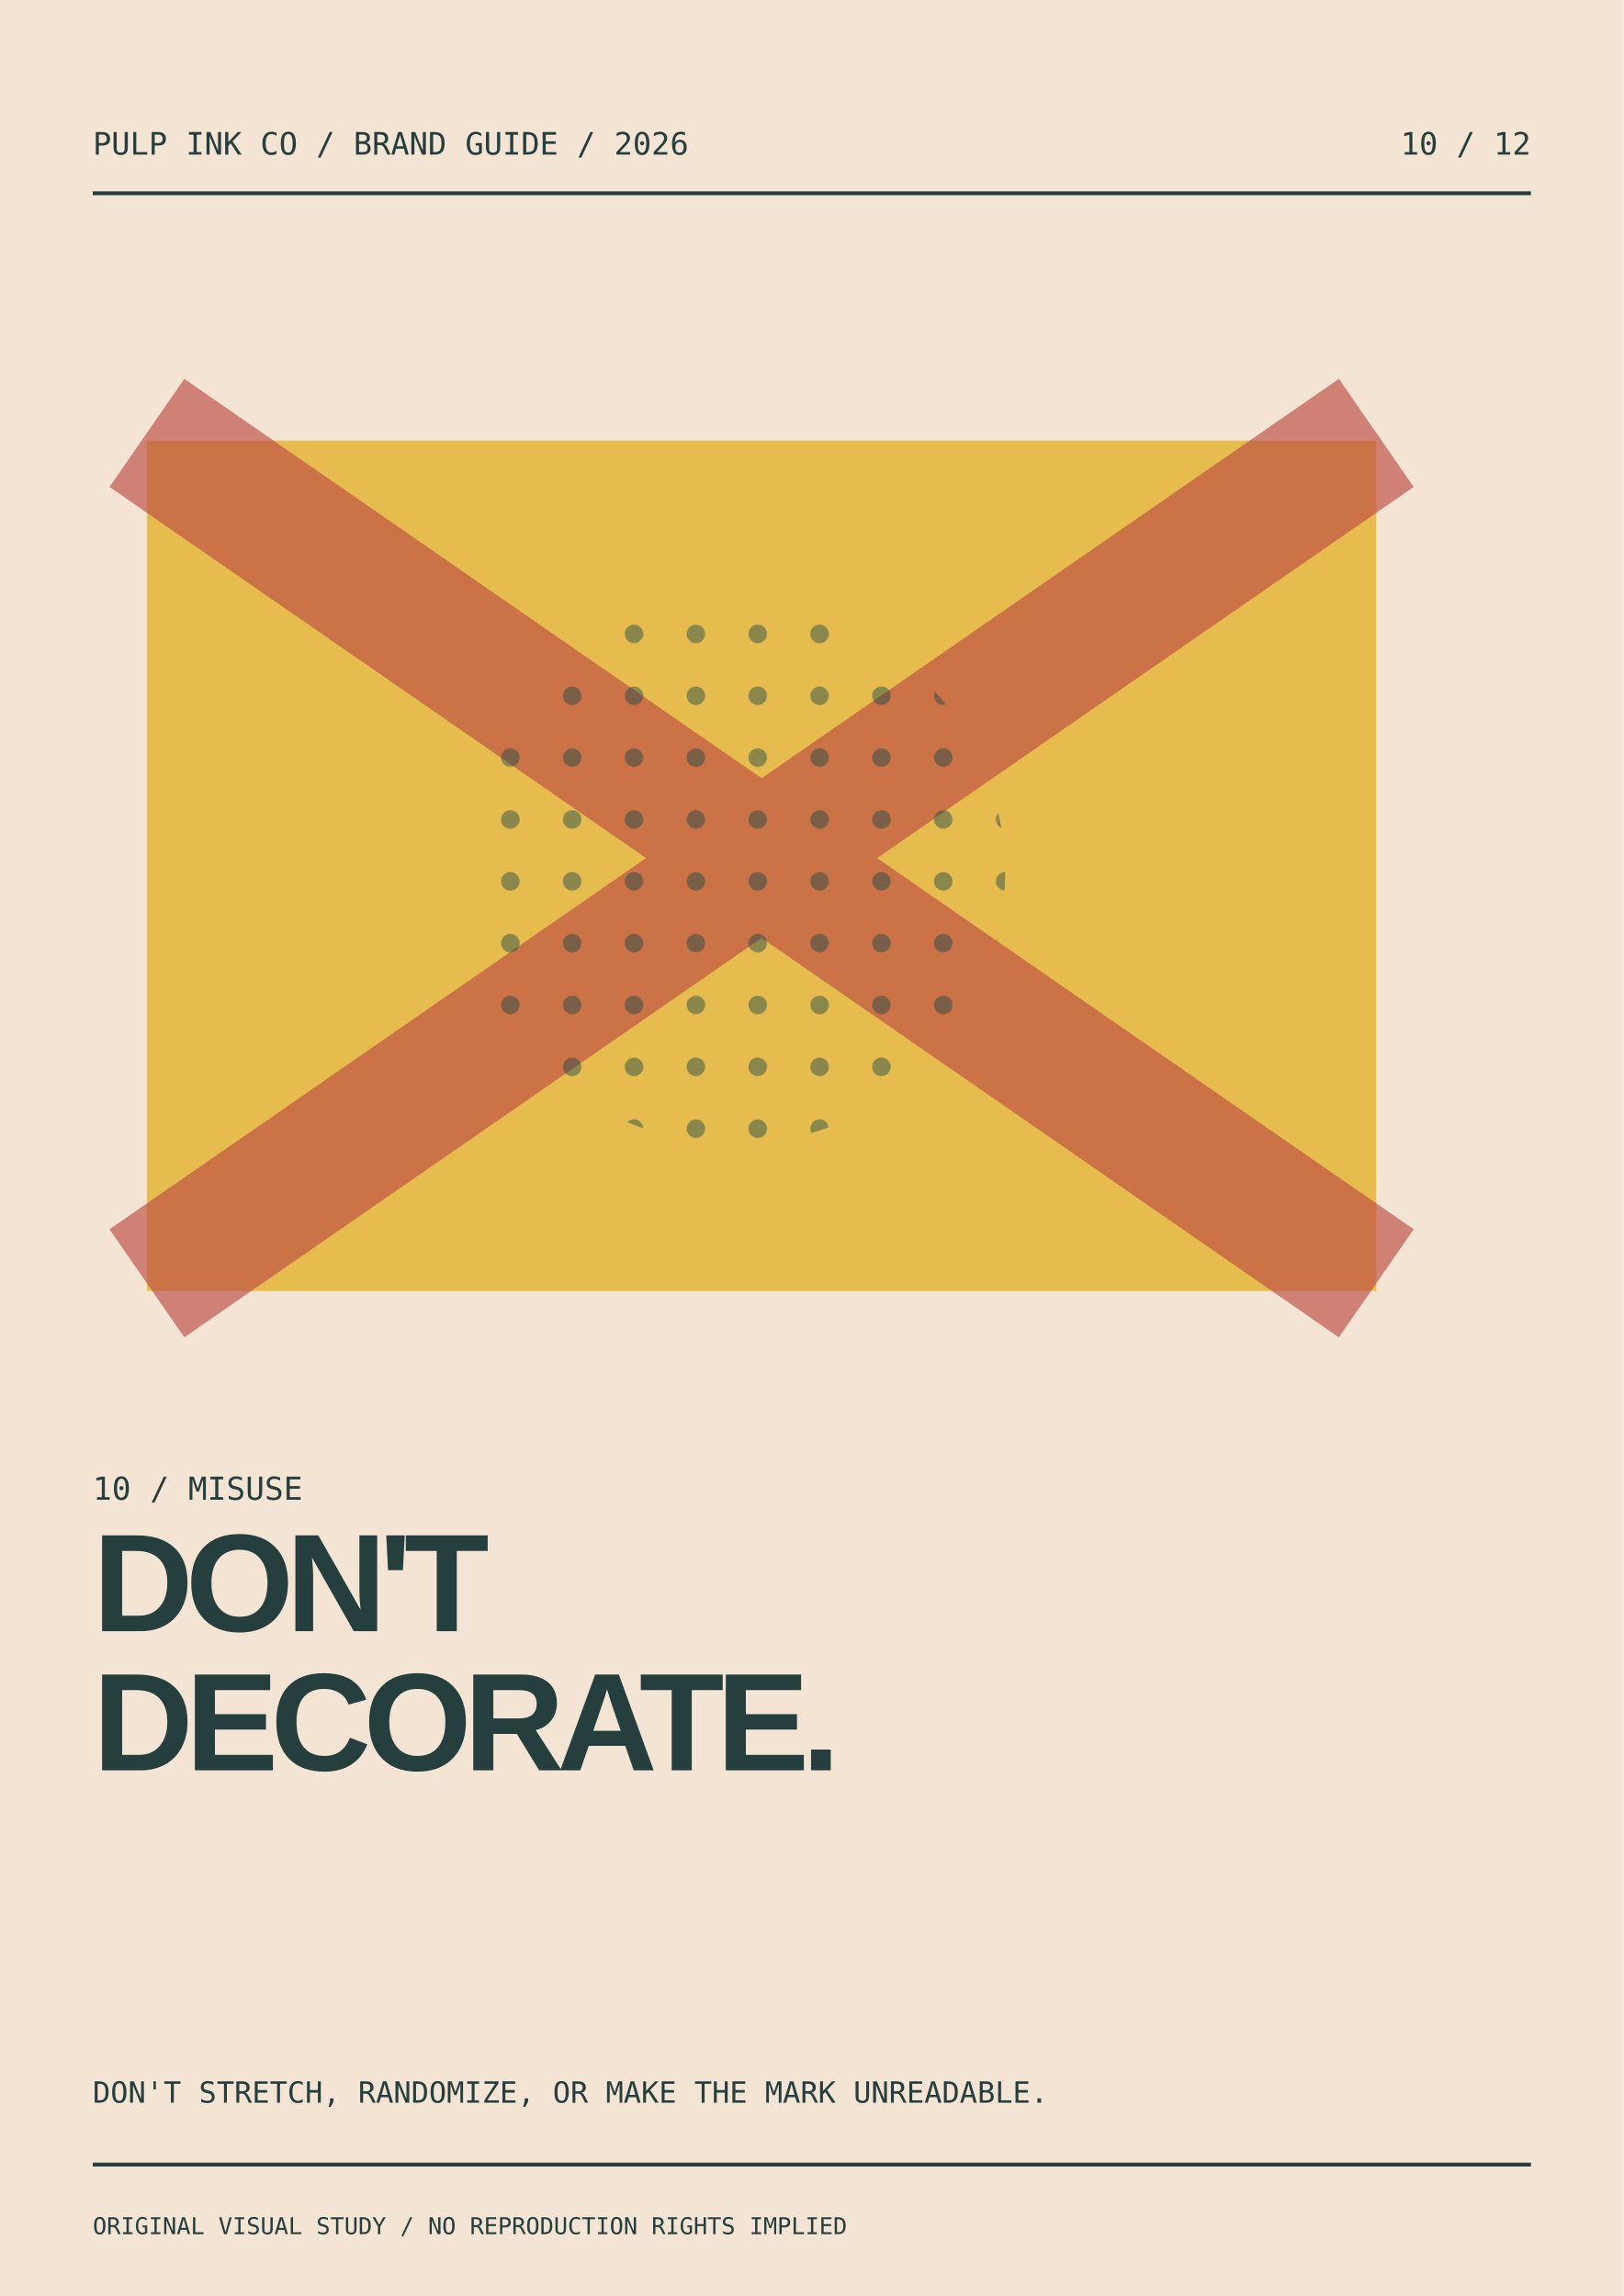
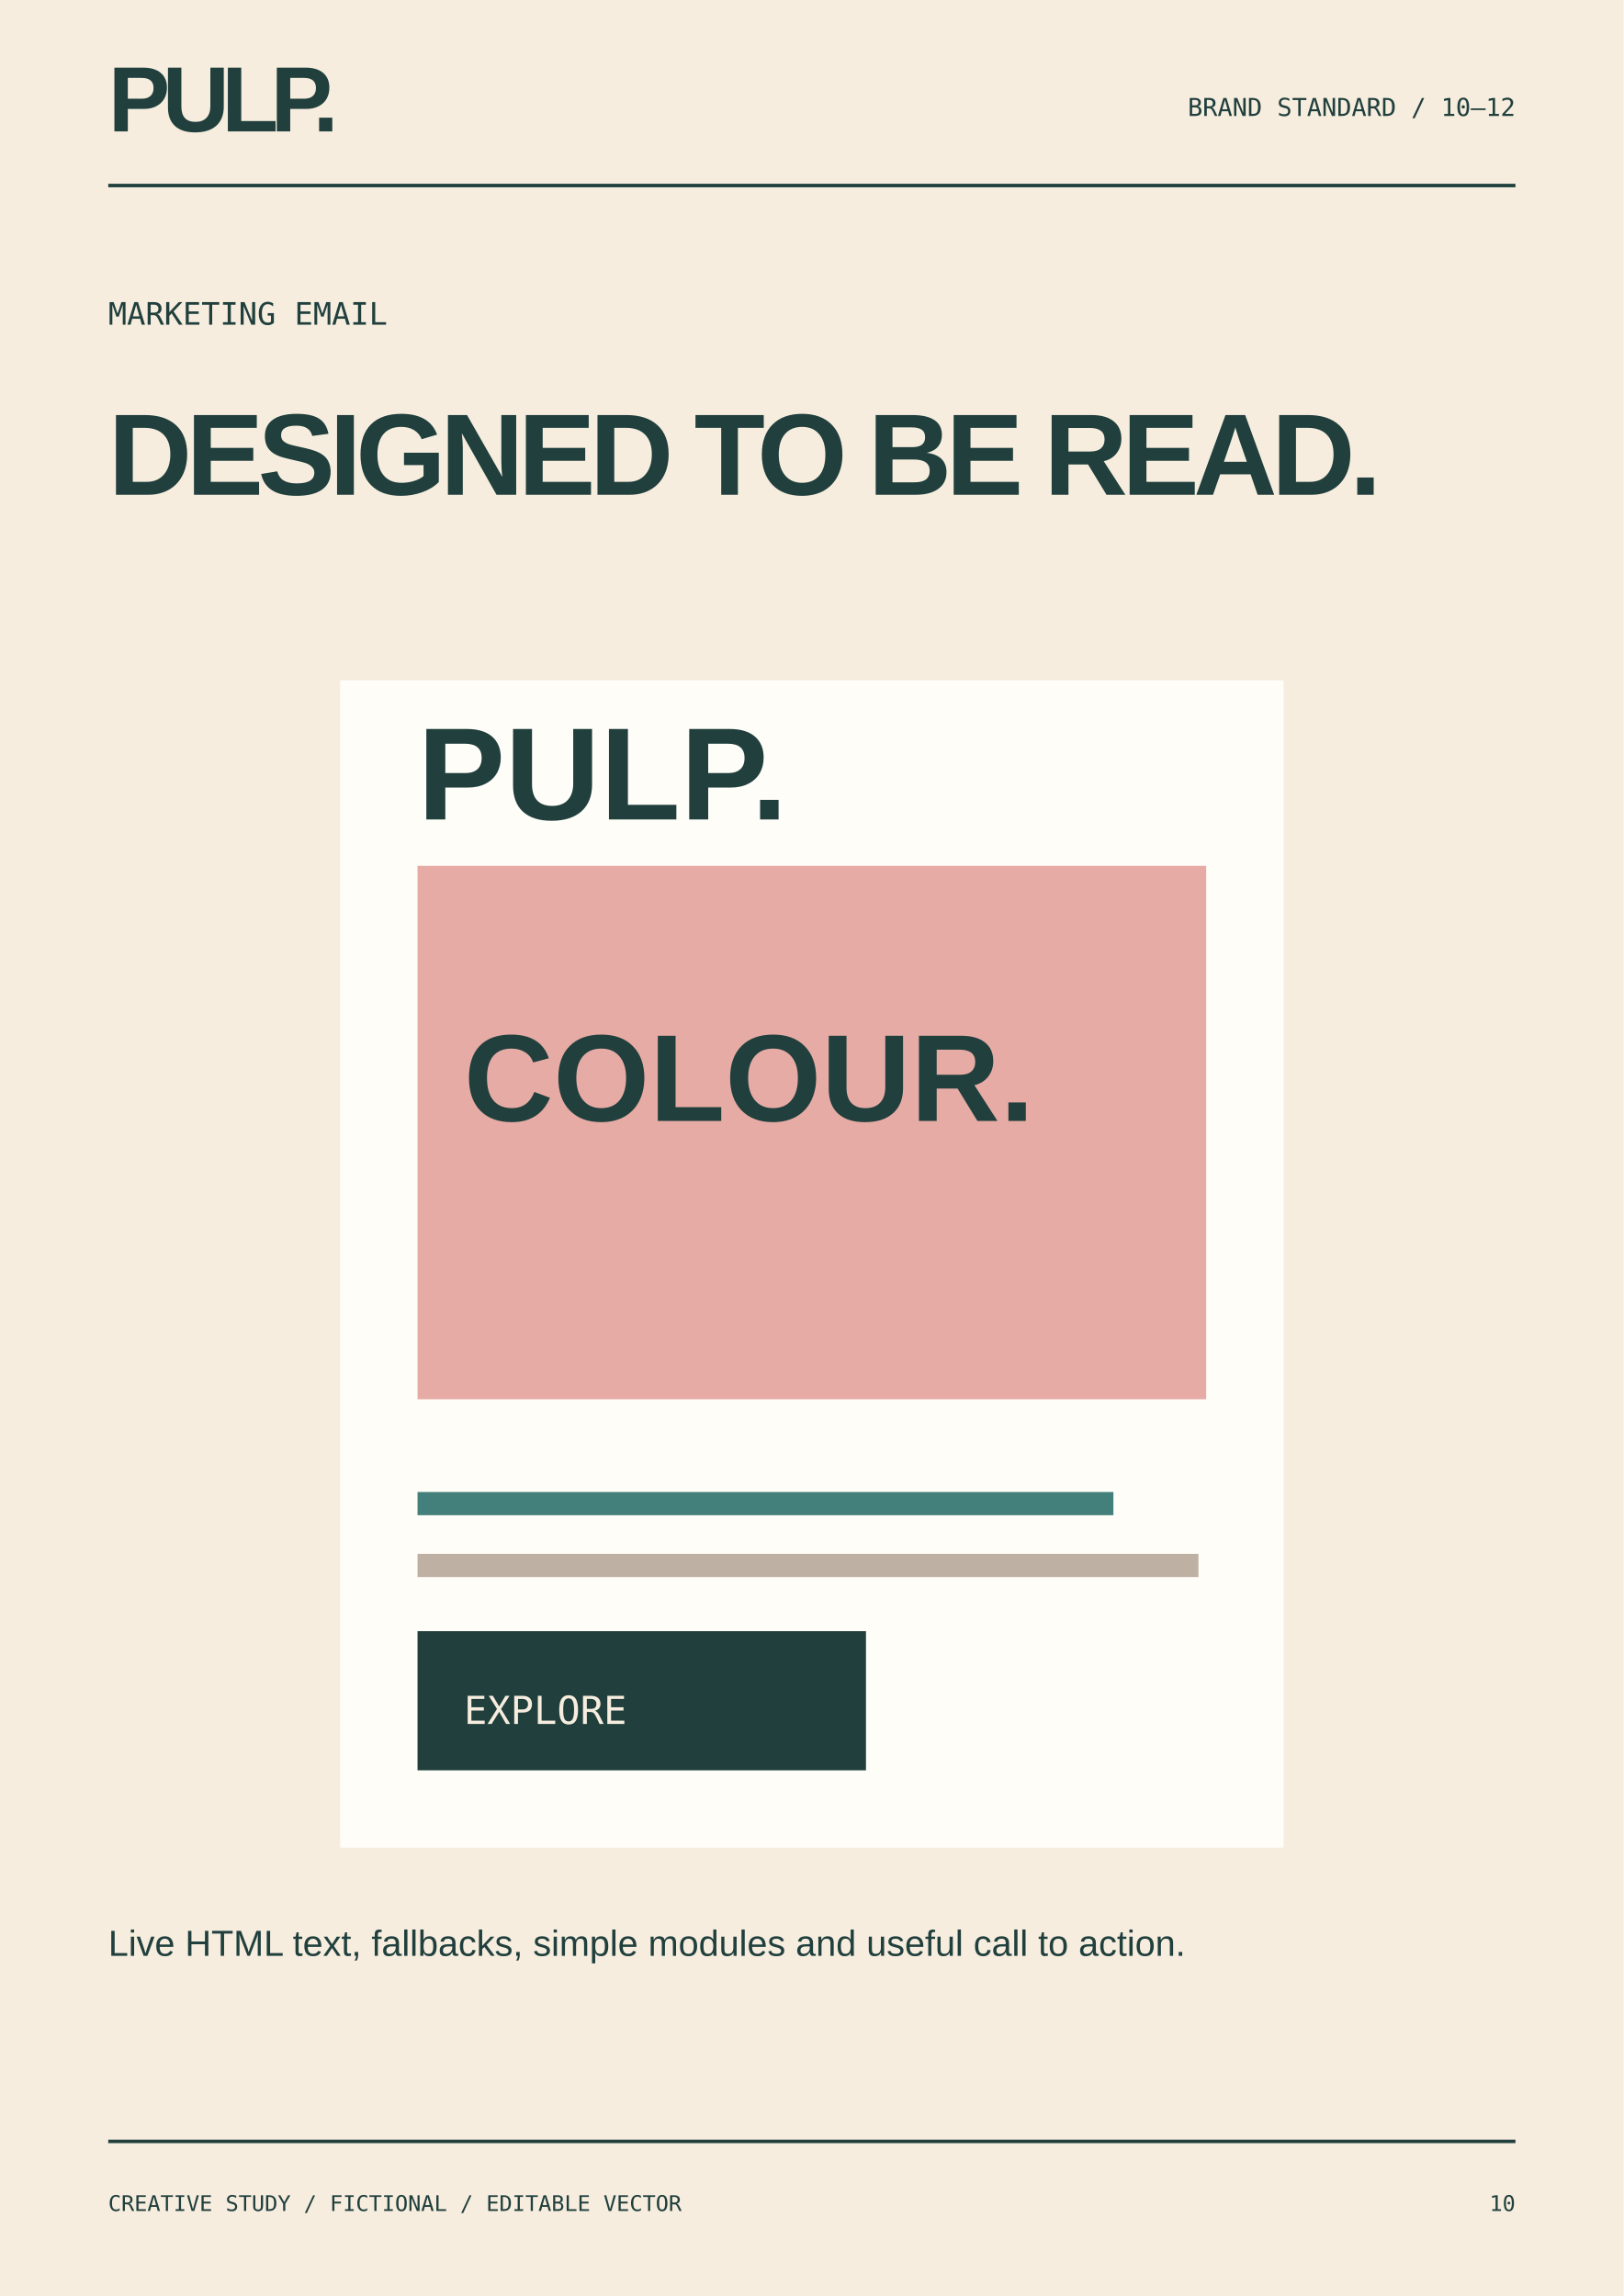
<svg xmlns="http://www.w3.org/2000/svg" width="210mm" height="297mm" viewBox="0 0 210 297" role="img">
-   <defs>
-     <pattern id="g" width="8" height="8" patternUnits="userSpaceOnUse">
-       <circle cx="2" cy="2" r="1.2" fill="#184649" opacity=".45" />
-     </pattern>
-   </defs>
-   <rect width="210" height="297" fill="#F4E4D4" />
-   <text x="12" y="20" font-family="monospace" font-size="4" fill="#253E3E">PULP INK CO / BRAND GUIDE / 2026</text>
-   <text x="198" y="20" text-anchor="end" font-family="monospace" font-size="4" fill="#253E3E">10 / 12</text>
-   <path d="M12 25H198" stroke="#253E3E" stroke-width=".5" />
-   <rect x="19" y="57" width="159" height="110" fill="#E7BC4F" />
-   <path d="M19 56L178 166M178 56L19 166" stroke="#BC4B42" stroke-width="17" opacity=".65" />
-   <circle cx="95" cy="113" r="35" fill="url(#g)" />
-   <rect x="8" y="180" width="194" height="91" fill="#F4E4D4" />
-   <text x="12" y="194" font-family="monospace" font-size="4.1" fill="#253E3E">10 / MISUSE</text>
-   <text x="12" y="211" font-family="Arial Black,Arial,sans-serif" font-size="18" font-weight="900" letter-spacing="-1" fill="#253E3E">DON'T</text>
-   <text x="12" y="229" font-family="Arial Black,Arial,sans-serif" font-size="18" font-weight="900" letter-spacing="-1" fill="#253E3E">DECORATE.</text>
-   <text x="12" y="272" font-family="monospace" font-size="3.8" fill="#253E3E">DON'T STRETCH, RANDOMIZE, OR MAKE THE MARK UNREADABLE.</text>
-   <path d="M12 280H198" stroke="#253E3E" stroke-width=".5" />
-   <text x="12" y="289" font-family="monospace" font-size="3" fill="#253E3E">ORIGINAL VISUAL STUDY / NO REPRODUCTION RIGHTS IMPLIED</text>
+   <rect x="0" y="0" width="210" height="297" fill="#F6EDDE" />
+   <text x="14" y="17" fill="#203F3D" font-family="Arial,Helvetica,sans-serif" font-size="12" font-weight="900" letter-spacing="-1">PULP.</text>
+   <text x="196" y="15" fill="#203F3D" font-family="monospace" font-size="3.2" text-anchor="end">BRAND STANDARD / 10—12</text>
+   <path d="M14 24H196M14 277H196" stroke="#203F3D" stroke-width=".45" />
+   <text x="14" y="42" fill="#203F3D" font-family="monospace" font-size="4">MARKETING EMAIL</text>
+   <text x="14" y="64" fill="#203F3D" font-family="Arial,Helvetica,sans-serif" font-size="15" font-weight="900" letter-spacing="-.75">DESIGNED TO BE READ.</text>
+   <rect x="44" y="88" width="122" height="151" fill="#fffdf8" />
+   <text x="54" y="106" fill="#203F3D" font-family="Arial,Helvetica,sans-serif" font-size="17" font-weight="900">PULP.</text>
+   <rect x="54" y="112" width="102" height="69" fill="#E6ABA4" />
+   <text x="60" y="145" fill="#203F3D" font-family="Arial,Helvetica,sans-serif" font-size="16" font-weight="900">COLOUR.</text>
+   <rect x="54" y="193" width="90" height="3" fill="#43807B" />
+   <rect x="54" y="201" width="101" height="3" fill="#BEB1A3" />
+   <rect x="54" y="211" width="58" height="18" fill="#203F3D" />
+   <text x="60" y="223" fill="#F6EDDE" font-family="monospace" font-size="5">EXPLORE</text>
+   <text x="14" y="253" fill="#203F3D" font-family="Arial,Helvetica,sans-serif" font-size="4.7">Live HTML text, fallbacks, simple modules and useful call to action.</text>
+   <text x="14" y="286" fill="#203F3D" font-family="monospace" font-size="2.8">CREATIVE STUDY / FICTIONAL / EDITABLE VECTOR</text>
+   <text x="196" y="286" fill="#203F3D" font-family="monospace" font-size="2.8" text-anchor="end">10</text>
</svg>
